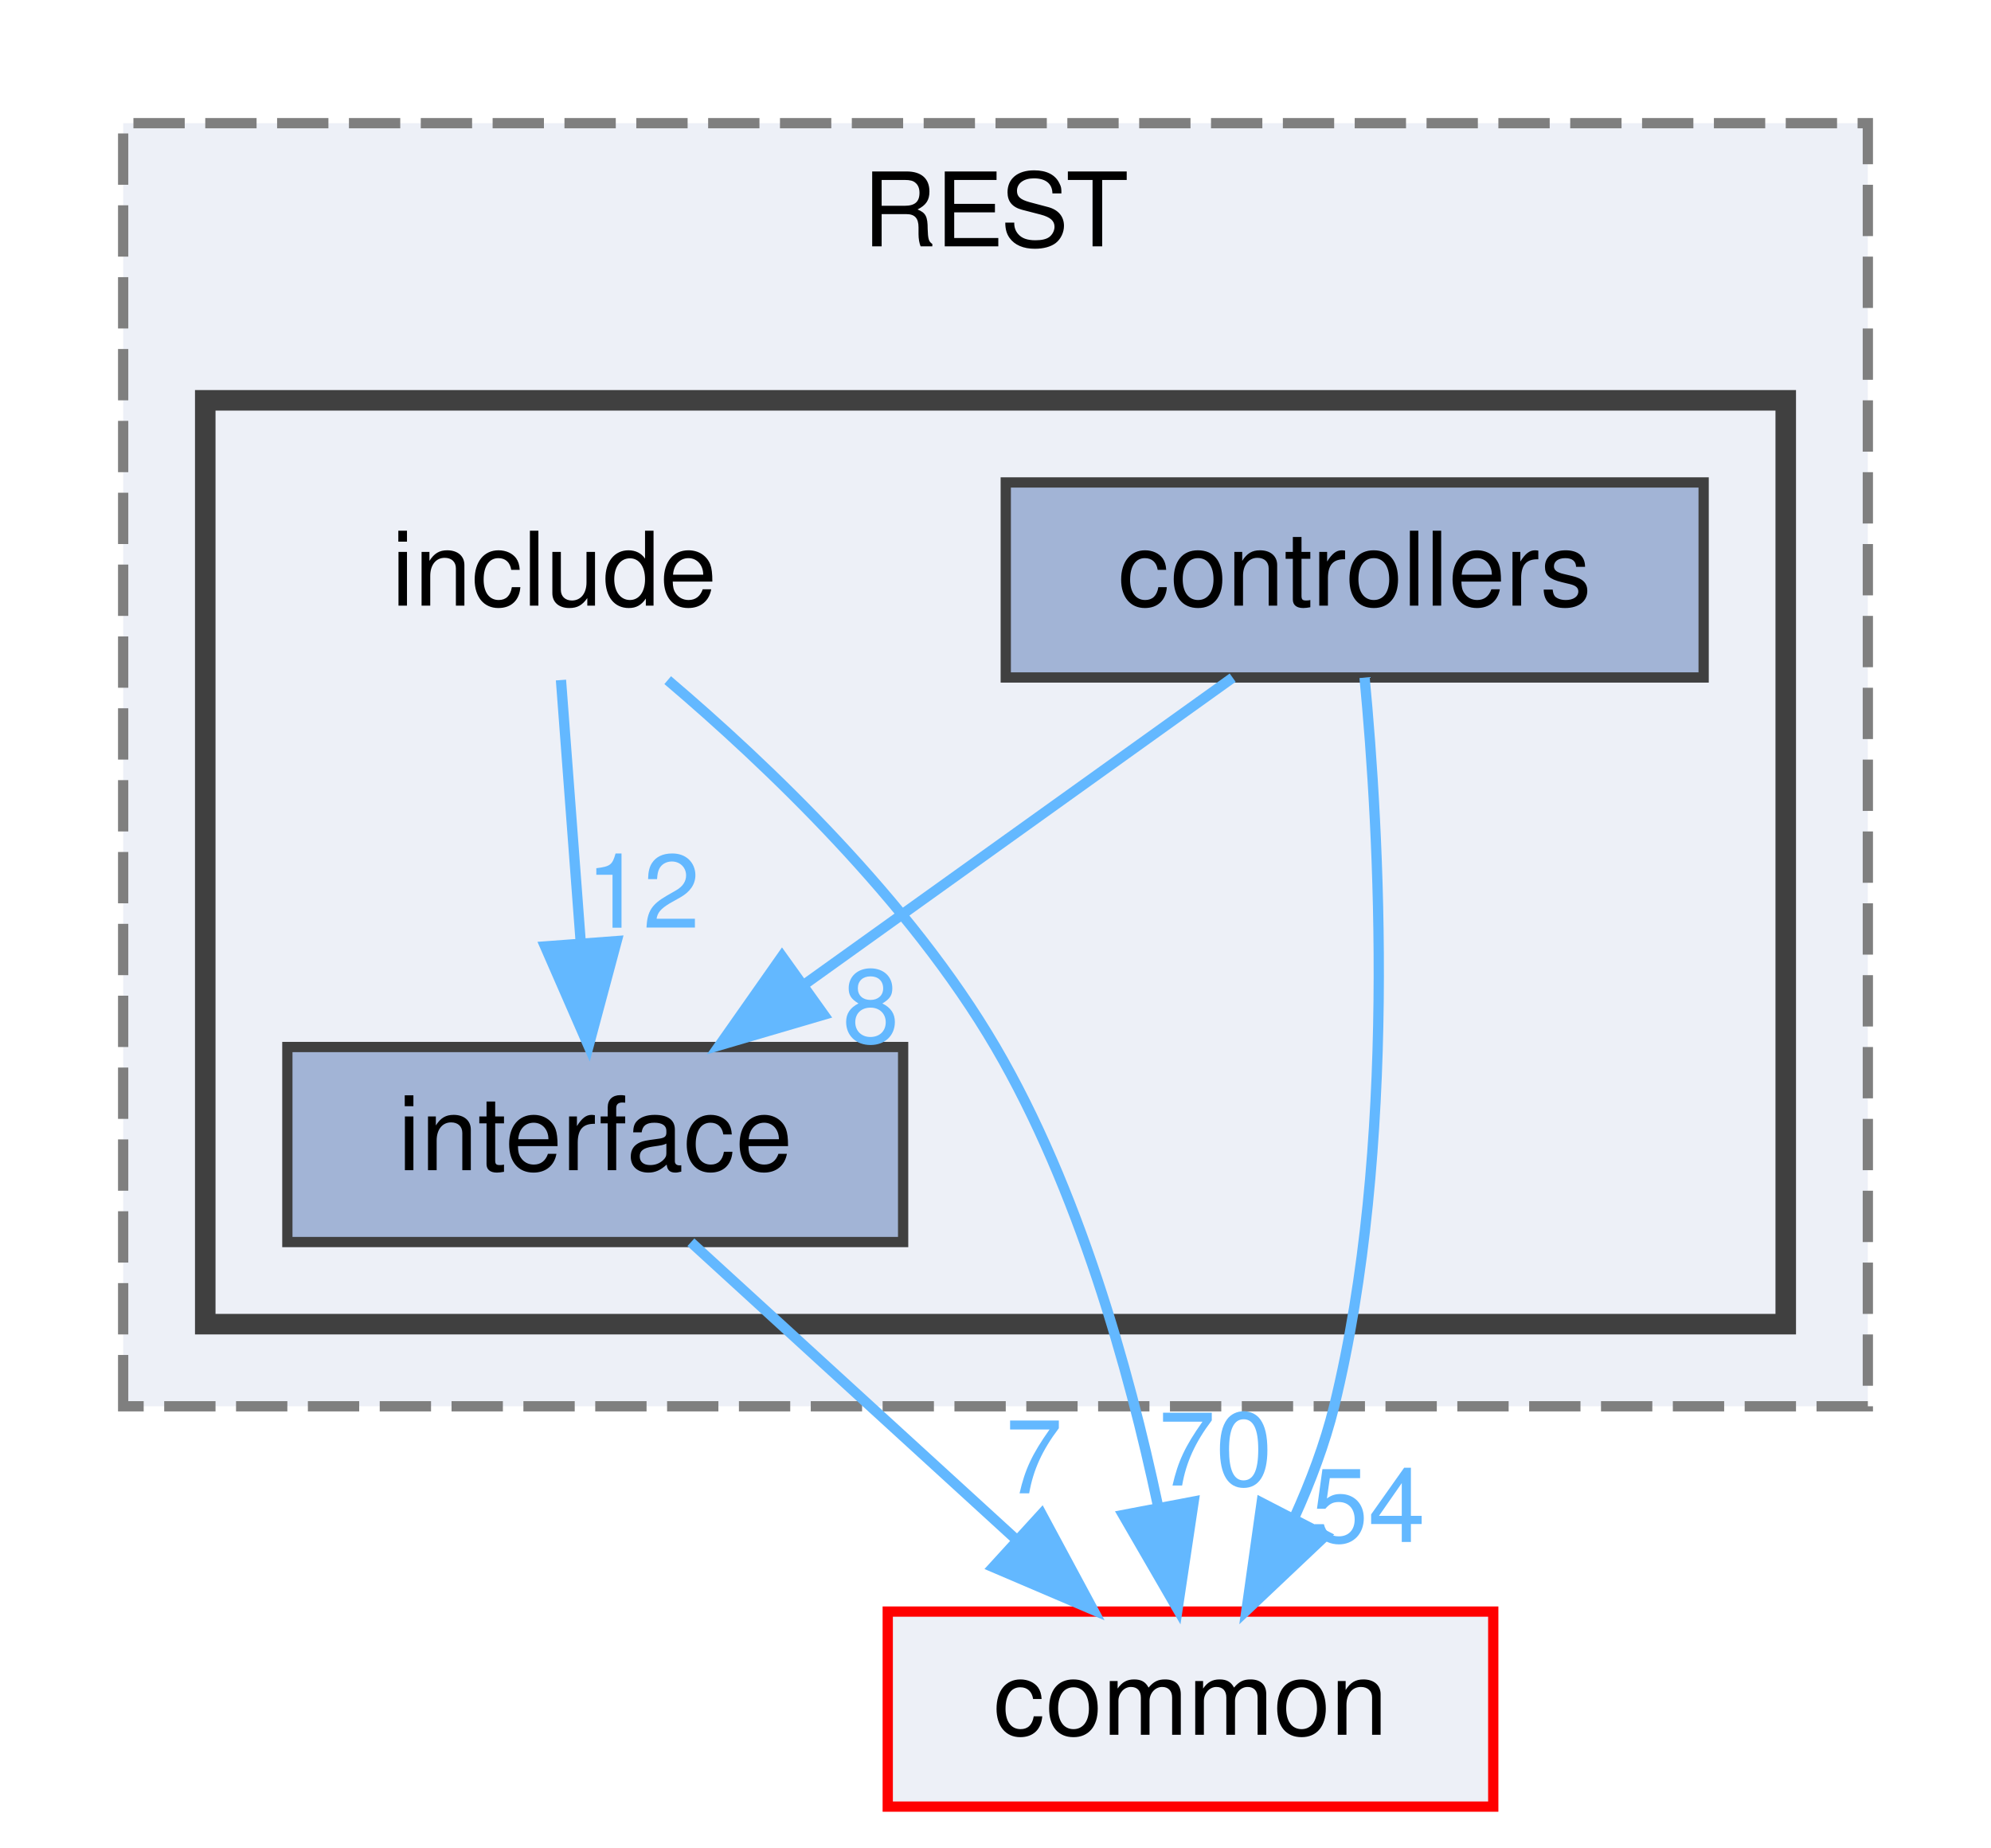
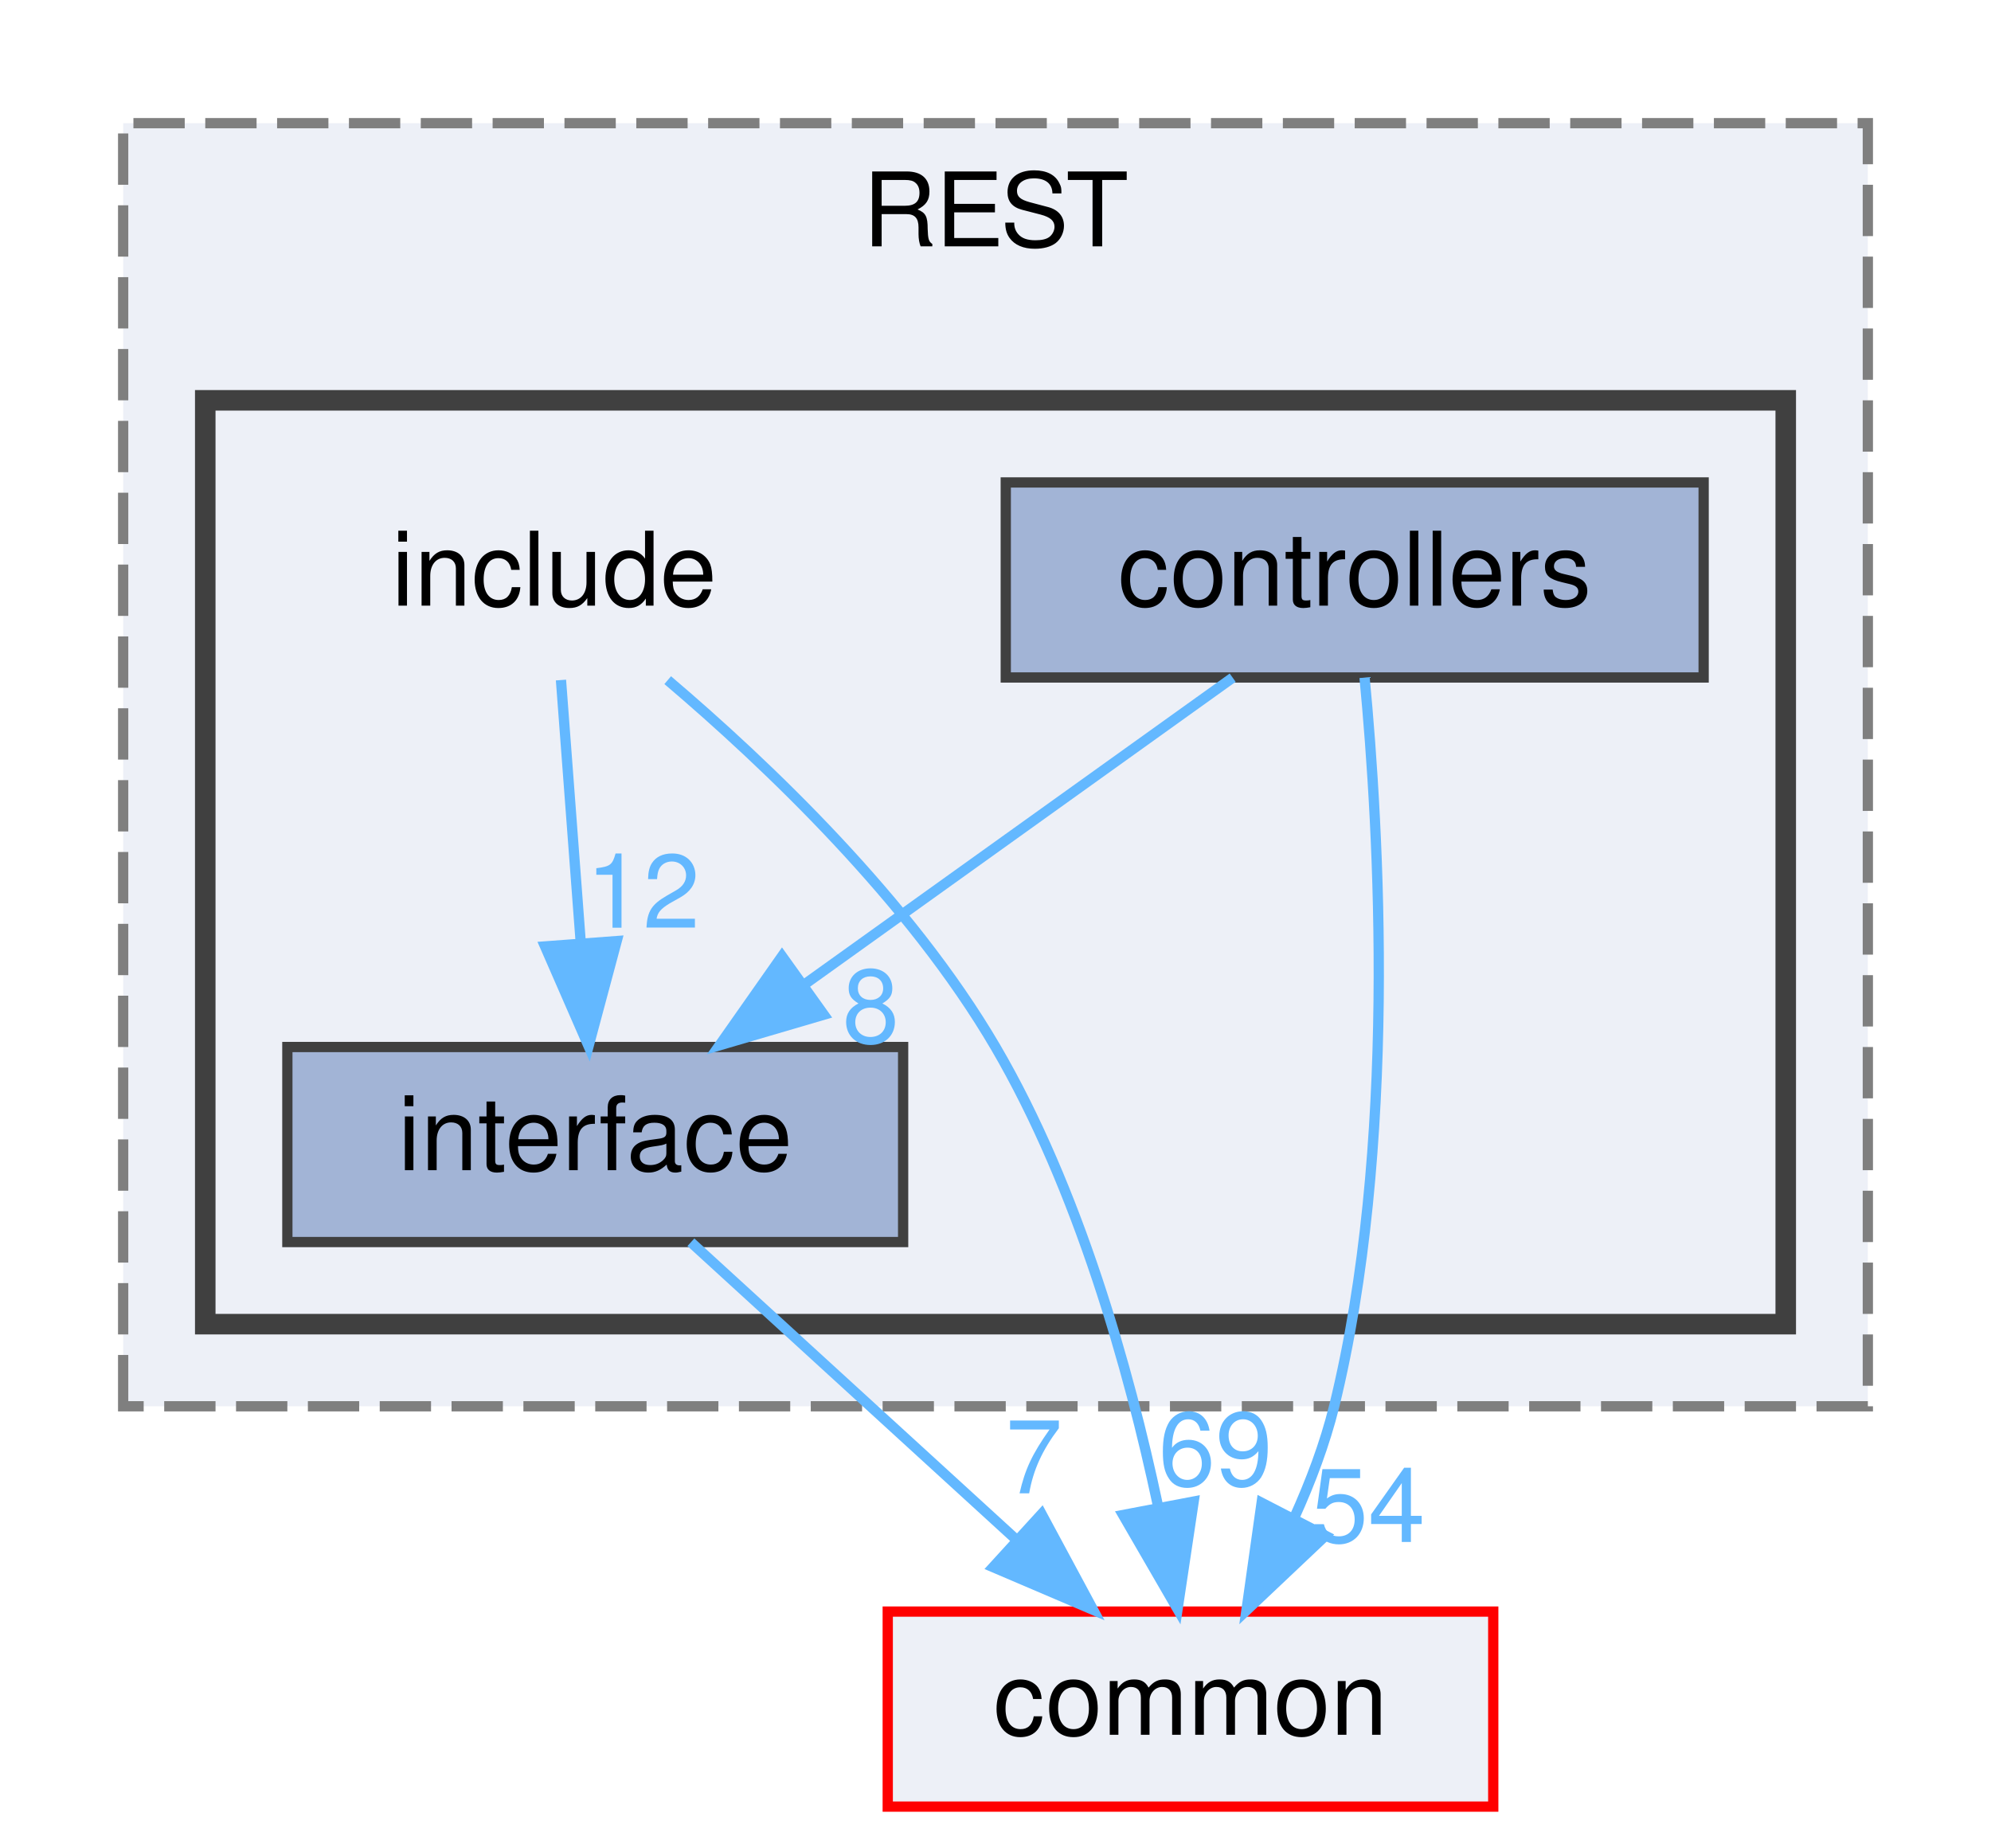
<svg xmlns="http://www.w3.org/2000/svg" xmlns:xlink="http://www.w3.org/1999/xlink" width="194pt" height="180pt" viewBox="0.00 0.00 194.00 180.00">
  <g id="graph0" class="graph" transform="scale(1 1) rotate(0) translate(4 176)">
    <g id="clust1" class="cluster">
      <g id="a_clust1">
        <a xlink:href="dir_94c770116cc371e021b8f057e5d05c6e.html" target="_top" xlink:title="REST">
          <polygon fill="#edf0f7" stroke="#7f7f7f" stroke-dasharray="5,2" points="8,-39 8,-164 178,-164 178,-39 8,-39" />
          <text text-anchor="middle" x="93" y="-152" font-family="Helvetica,sans-Serif" font-size="10.00">REST</text>
        </a>
      </g>
    </g>
    <g id="clust2" class="cluster">
      <g id="a_clust2">
        <a xlink:href="dir_e48bd7b024357ff76ed70b8fa8f2f2bf.html" target="_top">
          <polygon fill="#edf0f7" stroke="#404040" stroke-width="2" points="16,-47 16,-137 170,-137 170,-47 16,-47" />
        </a>
      </g>
    </g>
    <g id="node1" class="node">
      <text text-anchor="middle" x="50" y="-117" font-family="Helvetica,sans-Serif" font-size="10.00">include</text>
    </g>
    <g id="node3" class="node">
      <g id="a_node3">
        <a xlink:href="dir_412d4af8b93cd4619687289ee3925846.html" target="_top" xlink:title="interface">
          <polygon fill="#a2b4d6" stroke="#404040" points="84,-74 24,-74 24,-55 84,-55 84,-74" />
          <text text-anchor="middle" x="54" y="-62" font-family="Helvetica,sans-Serif" font-size="10.00">interface</text>
        </a>
      </g>
    </g>
    <g id="edge1" class="edge">
      <g id="a_edge1">
        <a xlink:href="dir_000007_000008.html" target="_top">
          <path fill="none" stroke="#63b8ff" d="M50.66,-109.75C51.18,-102.8 51.94,-92.85 52.59,-84.13" />
          <polygon fill="#63b8ff" stroke="#63b8ff" points="56.09,-84.32 53.35,-74.09 49.11,-83.8 56.09,-84.32" />
        </a>
      </g>
      <g id="a_edge1-headlabel">
        <a xlink:href="dir_000007_000008.html" target="_top" xlink:title="12">
          <text text-anchor="middle" x="58.65" y="-85.62" font-family="Helvetica,sans-Serif" font-size="10.00" fill="#63b8ff">12</text>
        </a>
      </g>
    </g>
    <g id="node4" class="node">
      <g id="a_node4">
        <a xlink:href="dir_bdd9a5d540de89e9fe90efdfc6973a4f.html" target="_top" xlink:title="common">
          <polygon fill="#edf0f7" stroke="red" points="141.5,-19 82.5,-19 82.5,0 141.5,0 141.5,-19" />
          <text text-anchor="middle" x="112" y="-7" font-family="Helvetica,sans-Serif" font-size="10.00">common</text>
        </a>
      </g>
    </g>
    <g id="edge2" class="edge">
      <g id="a_edge2">
        <a xlink:href="dir_000007_000000.html" target="_top">
          <path fill="none" stroke="#63b8ff" d="M61.06,-109.74C70.78,-101.48 84.64,-88.28 93,-74 101.09,-60.17 106,-42.61 108.8,-29.45" />
          <polygon fill="#63b8ff" stroke="#63b8ff" points="112.31,-29.72 110.74,-19.24 105.43,-28.41 112.31,-29.72" />
        </a>
      </g>
      <g id="a_edge2-headlabel">
-         <a xlink:href="dir_000007_000000.html" target="_top" xlink:title="70">
-           <text text-anchor="middle" x="114.43" y="-31.28" font-family="Helvetica,sans-Serif" font-size="10.00" fill="#63b8ff">70</text>
+         <a xlink:href="dir_000007_000000.html" target="_top" xlink:title="69">
+           <text text-anchor="middle" x="114.43" y="-31.28" font-family="Helvetica,sans-Serif" font-size="10.00" fill="#63b8ff">69</text>
        </a>
      </g>
    </g>
    <g id="node2" class="node">
      <g id="a_node2">
        <a xlink:href="dir_954add30464b4aec8762ca12115d6425.html" target="_top" xlink:title="controllers">
          <polygon fill="#a2b4d6" stroke="#404040" points="162,-129 94,-129 94,-110 162,-110 162,-129" />
          <text text-anchor="middle" x="128" y="-117" font-family="Helvetica,sans-Serif" font-size="10.00">controllers</text>
        </a>
      </g>
    </g>
    <g id="edge3" class="edge">
      <g id="a_edge3">
        <a xlink:href="dir_000002_000008.html" target="_top">
          <path fill="none" stroke="#63b8ff" d="M116.11,-109.98C104.85,-101.92 87.71,-89.65 74.29,-80.03" />
          <polygon fill="#63b8ff" stroke="#63b8ff" points="76.27,-77.15 66.11,-74.17 72.2,-82.84 76.27,-77.15" />
        </a>
      </g>
      <g id="a_edge3-headlabel">
        <a xlink:href="dir_000002_000008.html" target="_top" xlink:title="8">
          <text text-anchor="middle" x="80.85" y="-74.43" font-family="Helvetica,sans-Serif" font-size="10.00" fill="#63b8ff">8</text>
        </a>
      </g>
    </g>
    <g id="edge4" class="edge">
      <g id="a_edge4">
        <a xlink:href="dir_000002_000000.html" target="_top">
          <path fill="none" stroke="#63b8ff" d="M128.96,-109.99C130.37,-95.27 132.19,-64.21 126,-39 125.1,-35.36 123.7,-31.64 122.11,-28.14" />
          <polygon fill="#63b8ff" stroke="#63b8ff" points="125.15,-26.39 117.45,-19.11 118.93,-29.6 125.15,-26.39" />
        </a>
      </g>
      <g id="a_edge4-headlabel">
        <a xlink:href="dir_000002_000000.html" target="_top" xlink:title="54">
          <text text-anchor="middle" x="129.32" y="-25.78" font-family="Helvetica,sans-Serif" font-size="10.00" fill="#63b8ff">54</text>
        </a>
      </g>
    </g>
    <g id="edge5" class="edge">
      <g id="a_edge5">
        <a xlink:href="dir_000008_000000.html" target="_top">
          <path fill="none" stroke="#63b8ff" d="M63.32,-54.98C71.81,-47.23 84.56,-35.58 94.88,-26.14" />
          <polygon fill="#63b8ff" stroke="#63b8ff" points="97.49,-28.5 102.51,-19.17 92.77,-23.33 97.49,-28.5" />
        </a>
      </g>
      <g id="a_edge5-headlabel">
        <a xlink:href="dir_000008_000000.html" target="_top" xlink:title="7">
          <text text-anchor="middle" x="96.75" y="-30.52" font-family="Helvetica,sans-Serif" font-size="10.00" fill="#63b8ff">7</text>
        </a>
      </g>
    </g>
  </g>
</svg>
